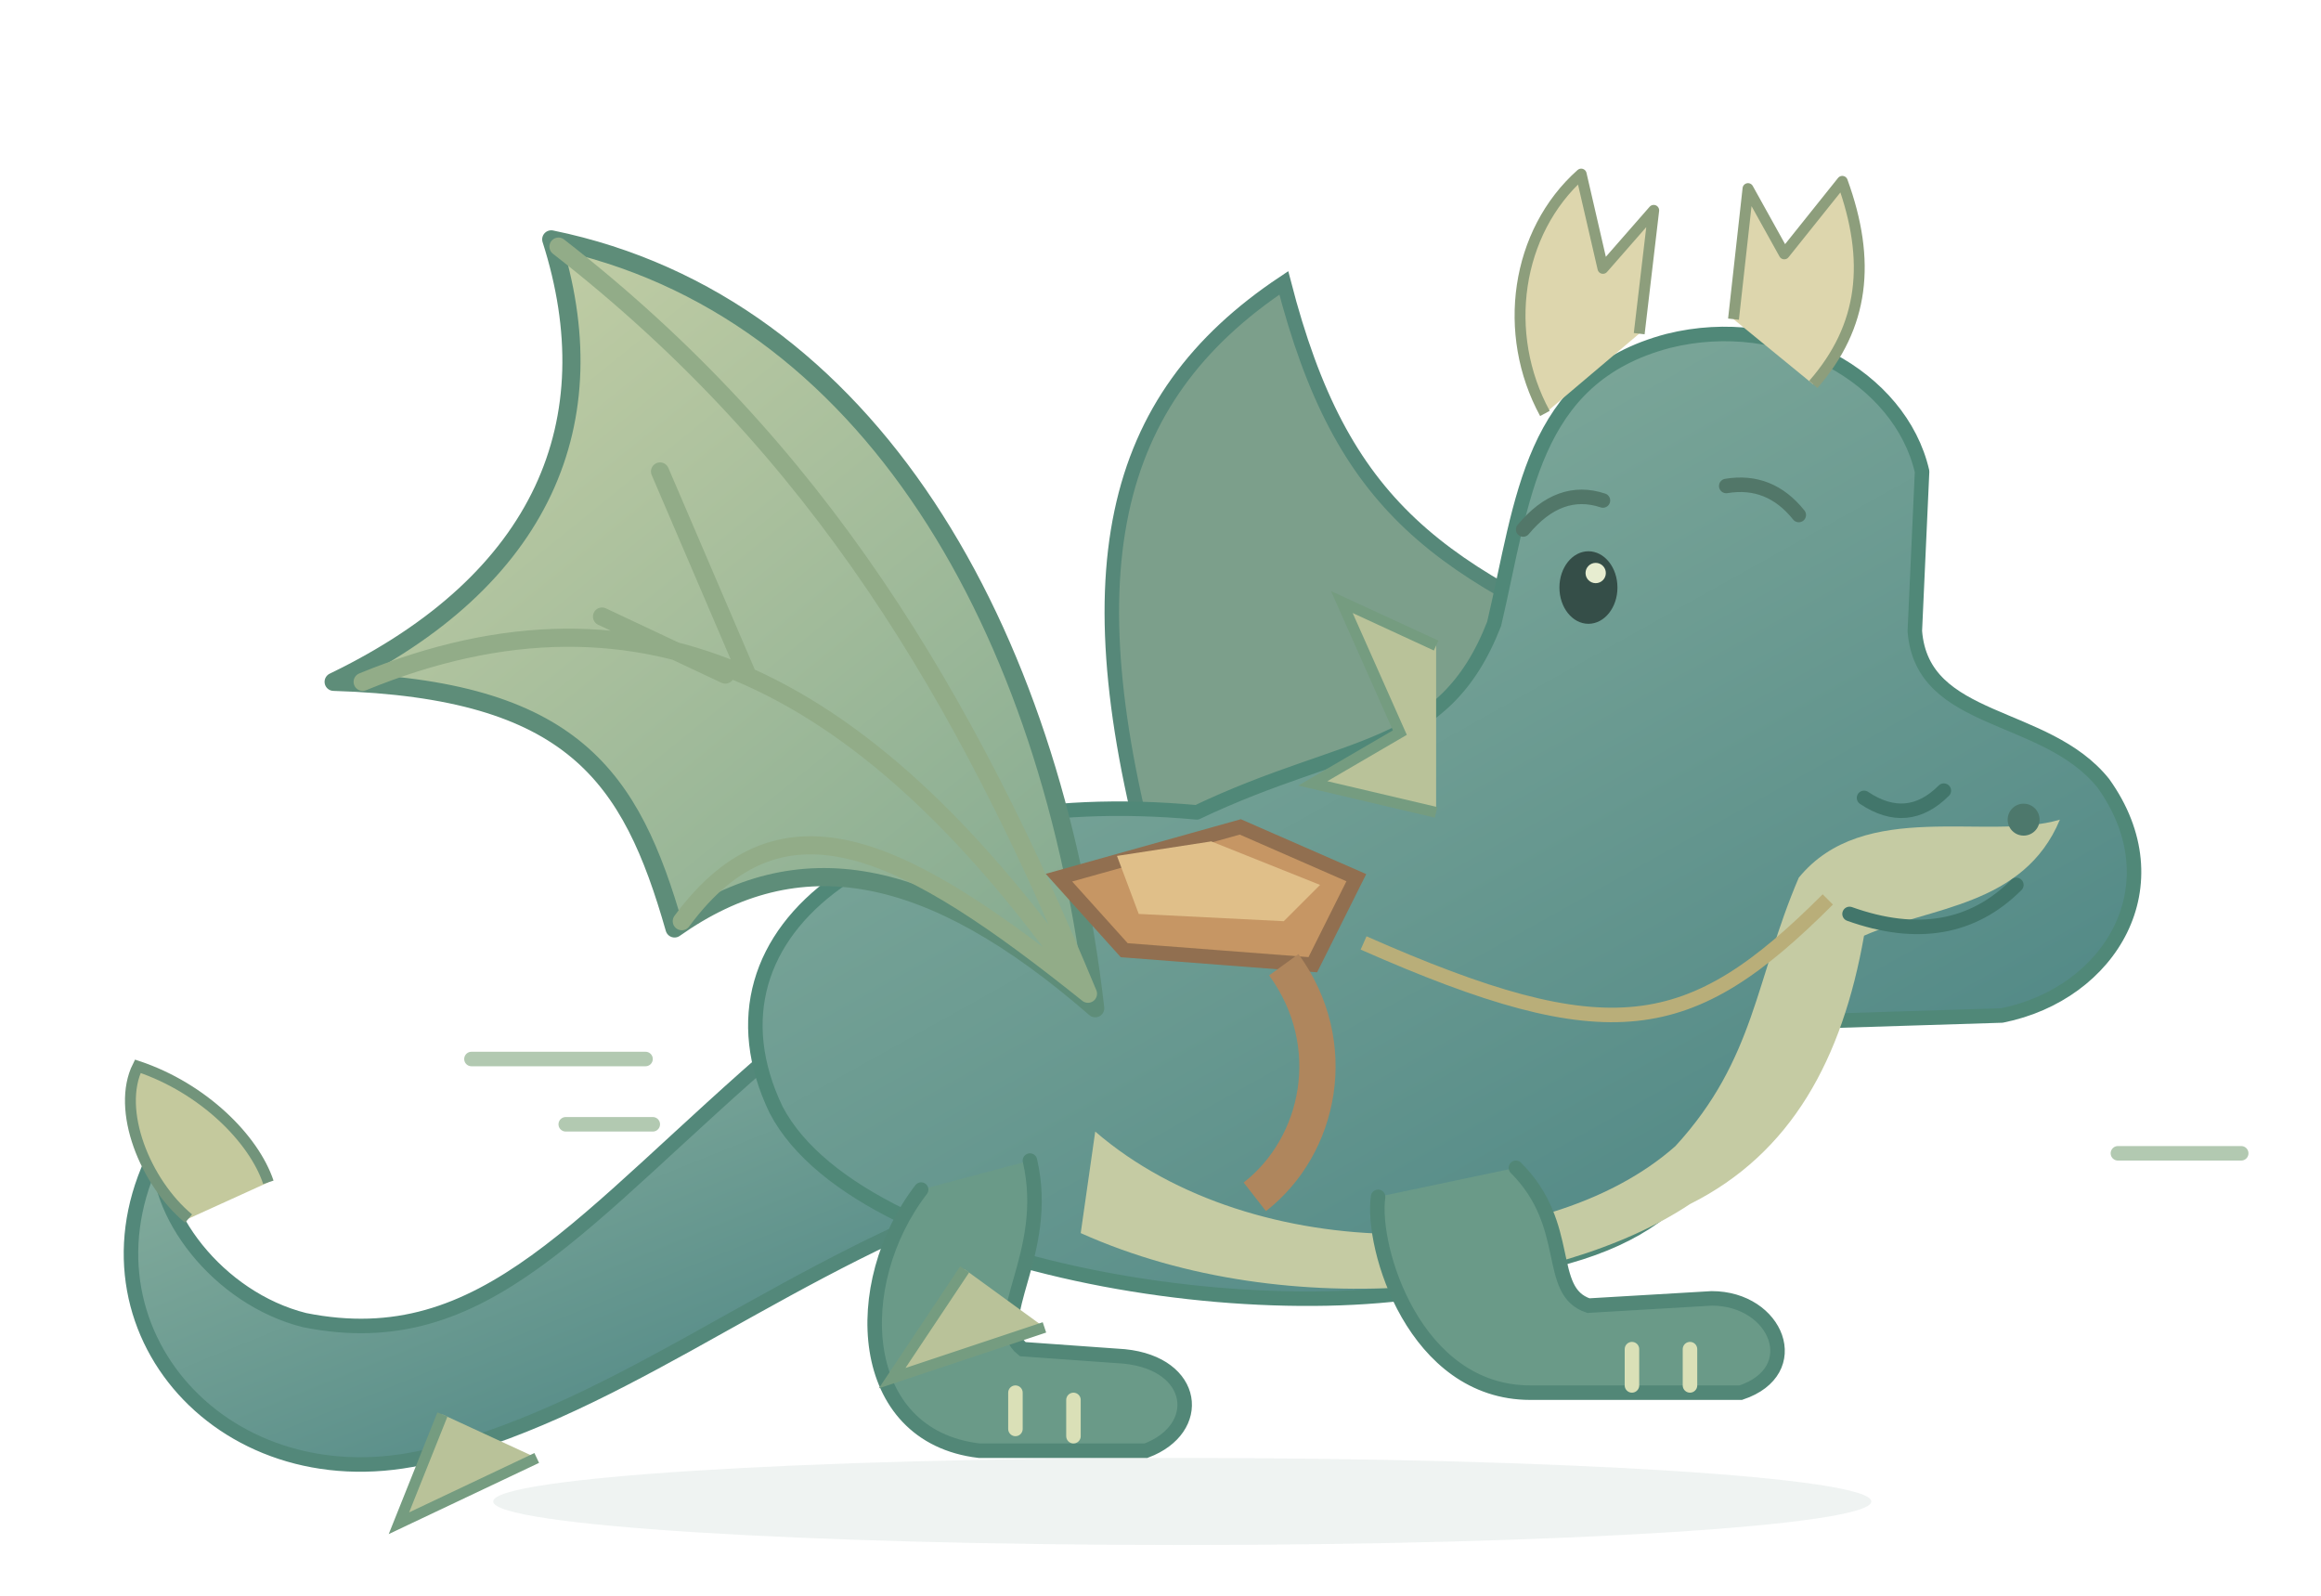
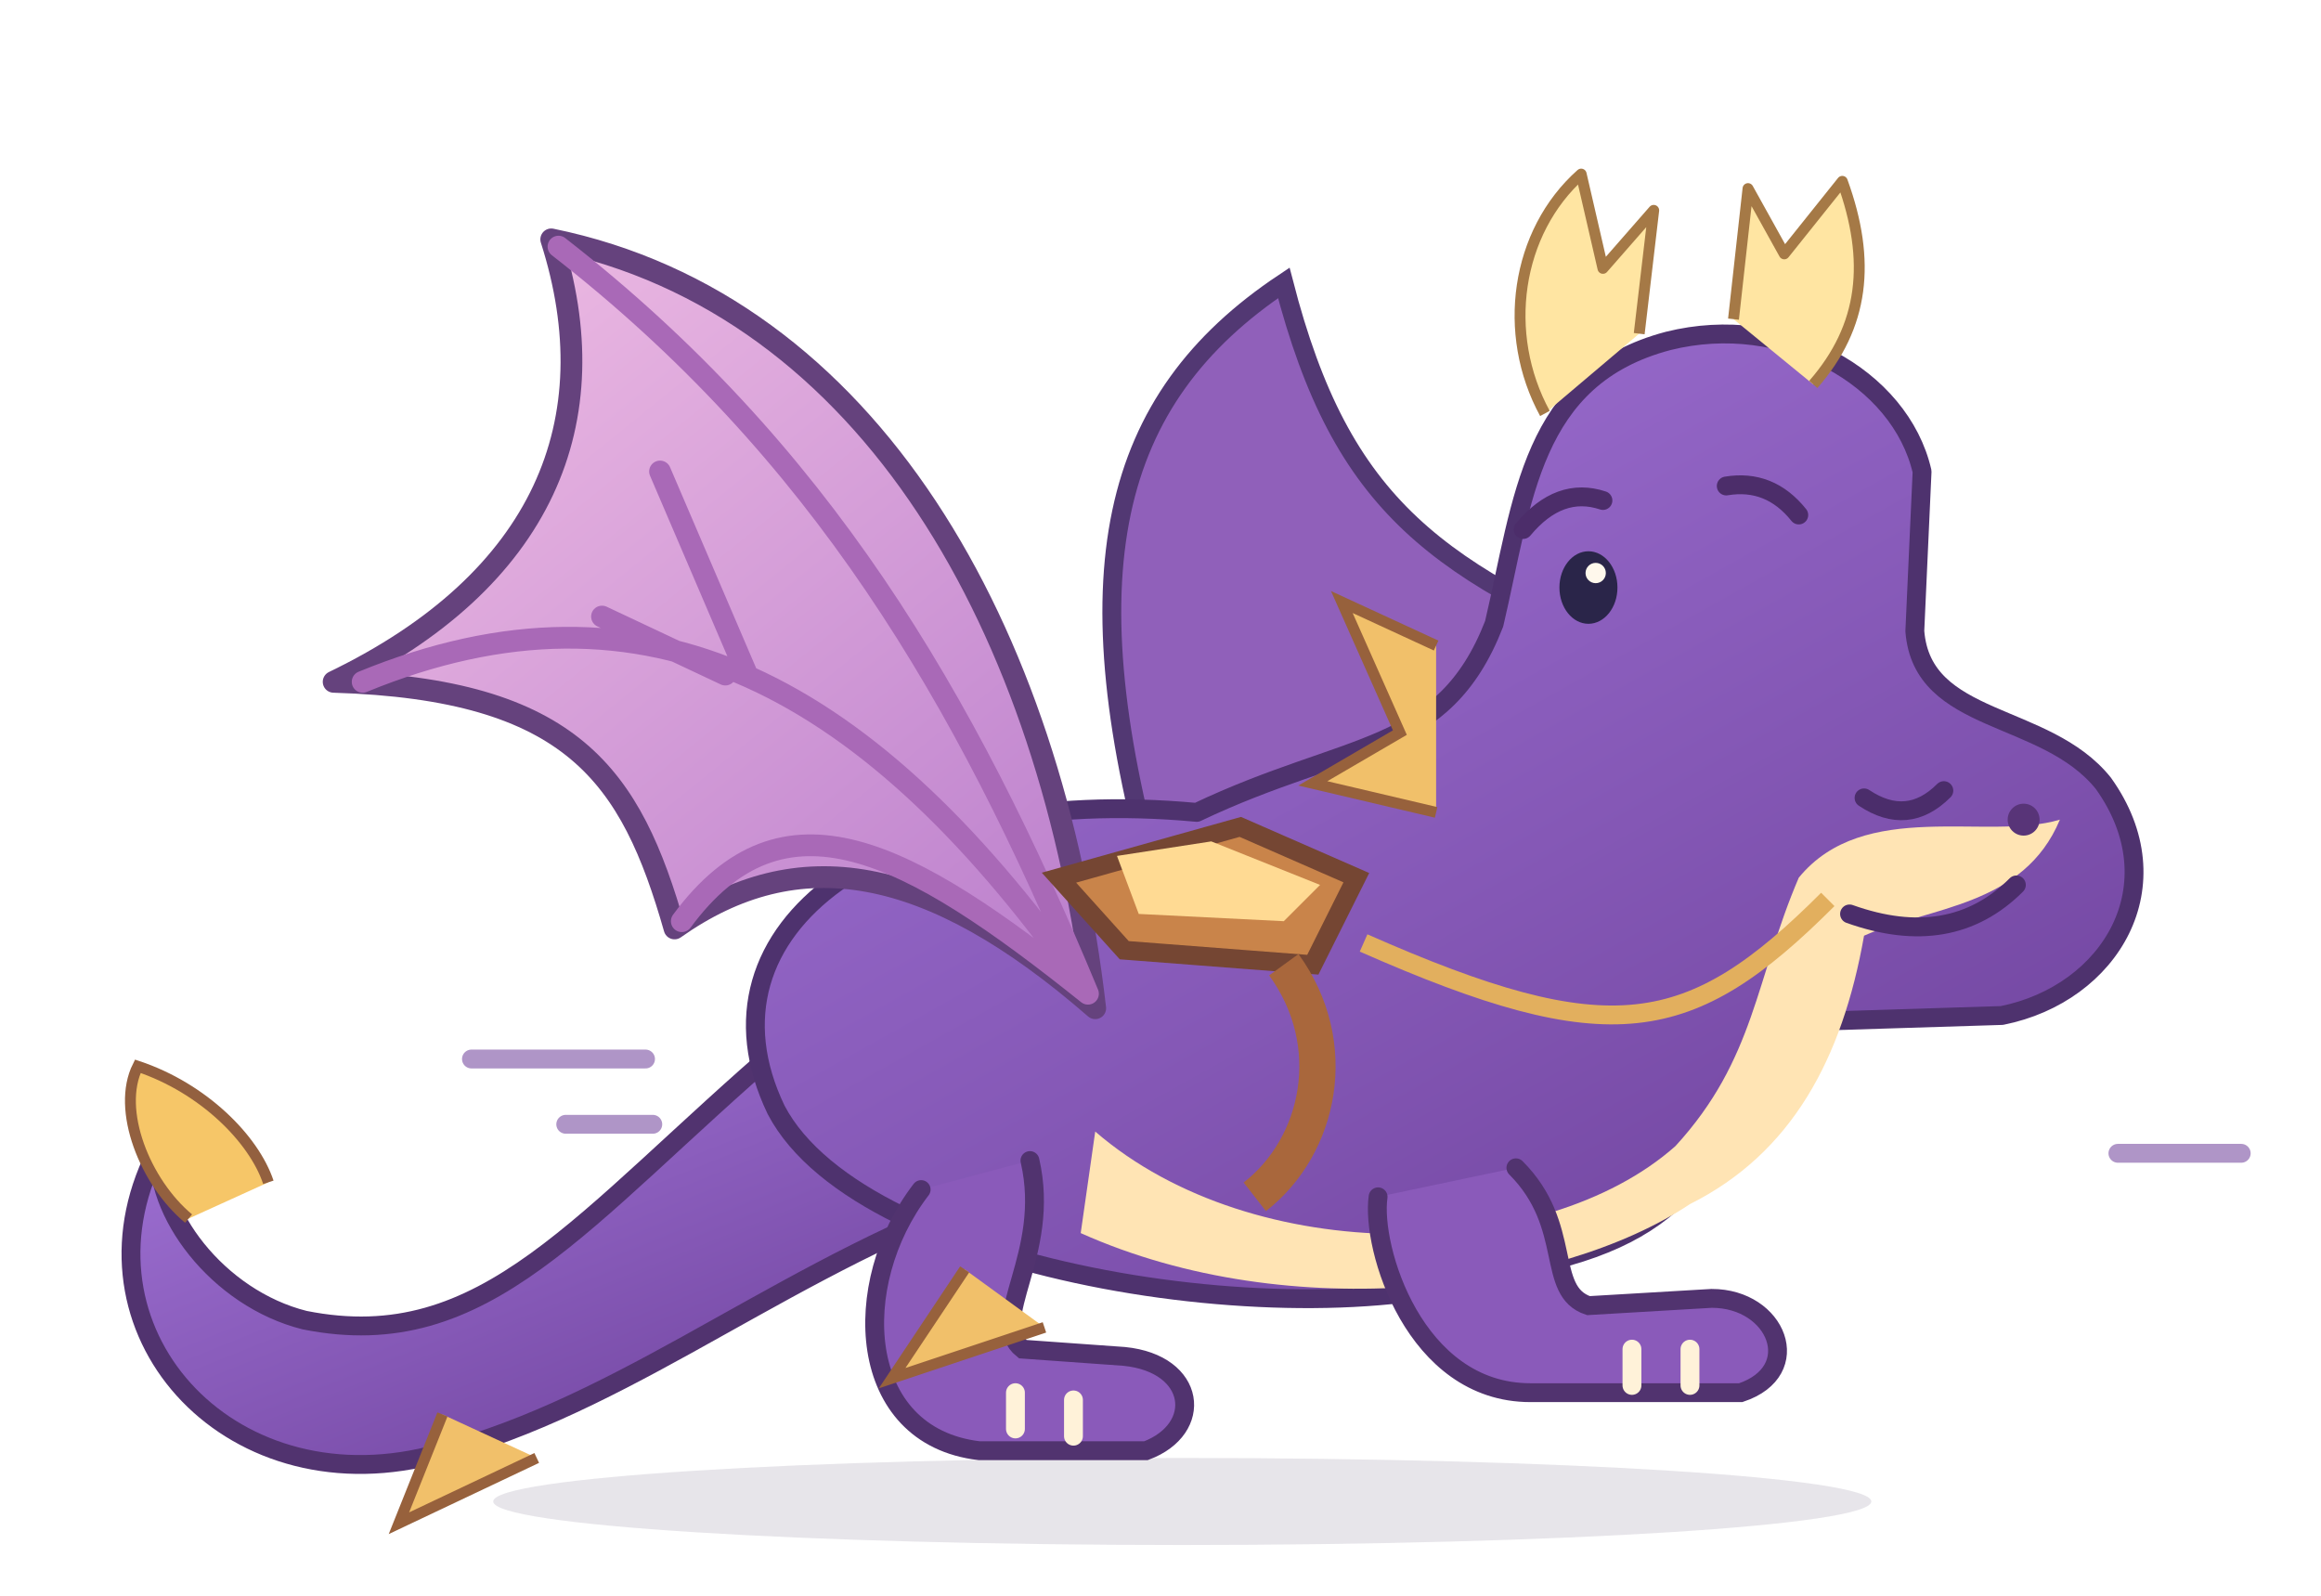
<svg xmlns="http://www.w3.org/2000/svg" width="320" height="220" viewBox="0 0 320 220">
  <defs>
    <linearGradient id="body" x2=".8" y2="1">
-       <stop stop-color="#8fb4a1" />
-       <stop offset="1" stop-color="#4c8584" />
+       <stop stop-color="#a476da" />
+       <stop offset="1" stop-color="#70449e" />
    </linearGradient>
    <linearGradient id="wing" x2=".8" y2="1">
-       <stop stop-color="#cad2a7" />
-       <stop offset="1" stop-color="#87ac92" />
+       <stop stop-color="#f2c0e5" />
+       <stop offset="1" stop-color="#be83ce" />
    </linearGradient>
  </defs>
-   <ellipse cx="163" cy="207" rx="95" ry="6" fill="#486f6115" />
-   <path d="M160 124c-13-45-7-69 17-85 8 31 21 40 53 53-17 4-25 9-30 21-12-7-22-5-32 16Z" fill="#7c9f8b" stroke="#568879" stroke-width="2" />
-   <path d="M108 144c-28 24-41 43-66 38-12-3-21-15-20-24-13 24 8 49 36 43 26-6 47-24 75-35Z" fill="url(#body)" stroke="#53887a" stroke-width="2" />
-   <path d="M26 168c-6-5-10-15-7-21 9 3 16 10 18 16" fill="#c4c99d" stroke="#72947b" stroke-width="1.5" />
-   <path d="M165 112c21-10 34-8 41-26 4-17 5-34 24-39 16-4 32 5 35 18l-1 22c1 13 18 11 26 21 10 14 1 29-14 32l-32 1c-7 20-12 30-36 34-26 10-89 1-101-22-12-25 15-45 58-41Z" fill="url(#body)" stroke="#508878" stroke-width="2" stroke-linejoin="round" />
-   <path d="M151 156c22 19 62 18 80 2 11-12 11-23 17-37 9-11 26-5 36-8-5 12-18 12-27 16-3 17-10 30-24 37-18 12-55 17-84 4Z" fill="#c5cba3" />
-   <path d="M209 161c8 8 4 17 10 19l17-1c9 0 13 10 4 13h-29c-16 0-22-20-21-27m-48-5c3 13-6 22-1 26l14 1c10 1 11 10 3 13h-23c-17-2-18-23-8-36" fill="#6a9a88" stroke="#528777" stroke-width="2" stroke-linecap="round" />
-   <path d="M225 186v5m8-5v5m-85 2v5m-8-6v5" stroke="#dae0b7" stroke-width="2" stroke-linecap="round" />
-   <path d="M151 139c-6-52-31-97-75-106 8 25-1 47-30 61 33 1 41 13 47 34 17-12 35-9 58 11Z" fill="url(#wing)" stroke="#5e8d79" stroke-width="2.5" stroke-linejoin="round" />
-   <path d="M77 34c36 28 56 62 73 103M50 94c39-16 70 0 100 43M94 127c14-19 31-10 56 10m-59-72 12 28m-20-8 17 8" fill="none" stroke="#92ac88" stroke-width="2.5" stroke-linecap="round" />
-   <path d="M213 57c-6-11-4-25 5-33l3 13 7-8-2 17m24 7c7-8 8-17 4-28l-8 10-5-9-2 18" fill="#ddd6ad" stroke="#8d9e7c" stroke-width="1.5" stroke-linejoin="round" />
-   <path d="m198 89-13-6 8 18-12 7 17 4m-65 63-10 15 21-7m-83 12-6 15 19-9" fill="#b9c299" stroke="#759c80" stroke-width="1.5" />
-   <path d="M210 73q5-6 11-4m17-2q6-1 10 4" stroke="#527769" stroke-width="2" fill="none" stroke-linecap="round" />
-   <ellipse cx="219" cy="81" rx="4" ry="5" fill="#354e48" />
-   <circle cx="220" cy="79" r="1.4" fill="#e7edd0" />
-   <path d="M257 110q6 4 11-1m-13 17q14 5 23-4" fill="none" stroke="#42766b" stroke-width="2" stroke-linecap="round" />
-   <circle cx="279" cy="113" r="2.2" fill="#4d786c" />
-   <path d="m171 114 16 7-6 12-26-2-9-10Z" fill="#c69664" stroke="#916f50" stroke-width="2" />
-   <path d="m154 118 13-2 15 6-5 5-20-1Z" fill="#e0bf89" />
-   <path d="M177 133c8 11 5 25-4 32" stroke="#af865d" stroke-width="5" fill="none" />
-   <path d="M252 124c-19 19-30 21-64 6" fill="none" stroke="#b9ae79" stroke-width="2" />
-   <path d="M65 146h24m-11 9h12m202 4h17" stroke="#b2c9b1" stroke-width="2" stroke-linecap="round" />
+   <ellipse cx="163" cy="207" rx="95" ry="6" fill="#44345e20" />
+   <path d="M160 124c-13-45-7-69 17-85 8 31 21 40 53 53-17 4-25 9-30 21-12-7-22-5-32 16Z" fill="#9060ba" stroke="#523873" stroke-width="2.6" />
+   <path d="M108 144c-28 24-41 43-66 38-12-3-21-15-20-24-13 24 8 49 36 43 26-6 47-24 75-35Z" fill="url(#body)" stroke="#51336f" stroke-width="2.6" />
+   <path d="M26 168c-6-5-10-15-7-21 9 3 16 10 18 16" fill="#f6c668" stroke="#93603f" stroke-width="1.5" />
+   <path d="M165 112c21-10 34-8 41-26 4-17 5-34 24-39 16-4 32 5 35 18l-1 22c1 13 18 11 26 21 10 14 1 29-14 32l-32 1c-7 20-12 30-36 34-26 10-89 1-101-22-12-25 15-45 58-41Z" fill="url(#body)" stroke="#4e326e" stroke-width="2.6" stroke-linejoin="round" />
+   <path d="M151 156c22 19 62 18 80 2 11-12 11-23 17-37 9-11 26-5 36-8-5 12-18 12-27 16-3 17-10 30-24 37-18 12-55 17-84 4Z" fill="#ffe4b4" />
+   <path d="M209 161c8 8 4 17 10 19l17-1c9 0 13 10 4 13h-29c-16 0-22-20-21-27m-48-5c3 13-6 22-1 26l14 1c10 1 11 10 3 13h-23c-17-2-18-23-8-36" fill="#8a5aba" stroke="#51336f" stroke-width="2.6" stroke-linecap="round" />
+   <path d="M225 186v5m8-5v5m-85 2v5m-8-6v5" stroke="#fff2d9" stroke-width="2.6" stroke-linecap="round" />
+   <path d="M151 139c-6-52-31-97-75-106 8 25-1 47-30 61 33 1 41 13 47 34 17-12 35-9 58 11Z" fill="url(#wing)" stroke="#65427d" stroke-width="3" stroke-linejoin="round" />
+   <path d="M77 34c36 28 56 62 73 103M50 94c39-16 70 0 100 43M94 127c14-19 31-10 56 10m-59-72 12 28m-20-8 17 8" fill="none" stroke="#a969b7" stroke-width="3" stroke-linecap="round" />
+   <path d="M213 57c-6-11-4-25 5-33l3 13 7-8-2 17m24 7c7-8 8-17 4-28l-8 10-5-9-2 18" fill="#ffe5a2" stroke="#a57946" stroke-width="1.5" stroke-linejoin="round" />
+   <path d="m198 89-13-6 8 18-12 7 17 4m-65 63-10 15 21-7m-83 12-6 15 19-9" fill="#f1c06a" stroke="#97613c" stroke-width="1.5" />
+   <path d="M210 73q5-6 11-4m17-2q6-1 10 4" stroke="#4c2d6a" stroke-width="2.6" fill="none" stroke-linecap="round" />
+   <ellipse cx="219" cy="81" rx="4" ry="5" fill="#2a2549" />
+   <circle cx="220" cy="79" r="1.4" fill="#fff8ec" />
+   <path d="M257 110q6 4 11-1m-13 17q14 5 23-4" fill="none" stroke="#4b2d6b" stroke-width="2.6" stroke-linecap="round" />
+   <circle cx="279" cy="113" r="2.2" fill="#583478" />
+   <path d="m171 114 16 7-6 12-26-2-9-10Z" fill="#c9844a" stroke="#754633" stroke-width="2.6" />
+   <path d="m154 118 13-2 15 6-5 5-20-1Z" fill="#ffda93" />
+   <path d="M177 133c8 11 5 25-4 32" stroke="#a9673c" stroke-width="5" fill="none" />
+   <path d="M252 124c-19 19-30 21-64 6" fill="none" stroke="#e2af5e" stroke-width="2.6" />
+   <path d="M65 146h24m-11 9h12m202 4h17" stroke="#af95c7" stroke-width="2.6" stroke-linecap="round" />
</svg>
